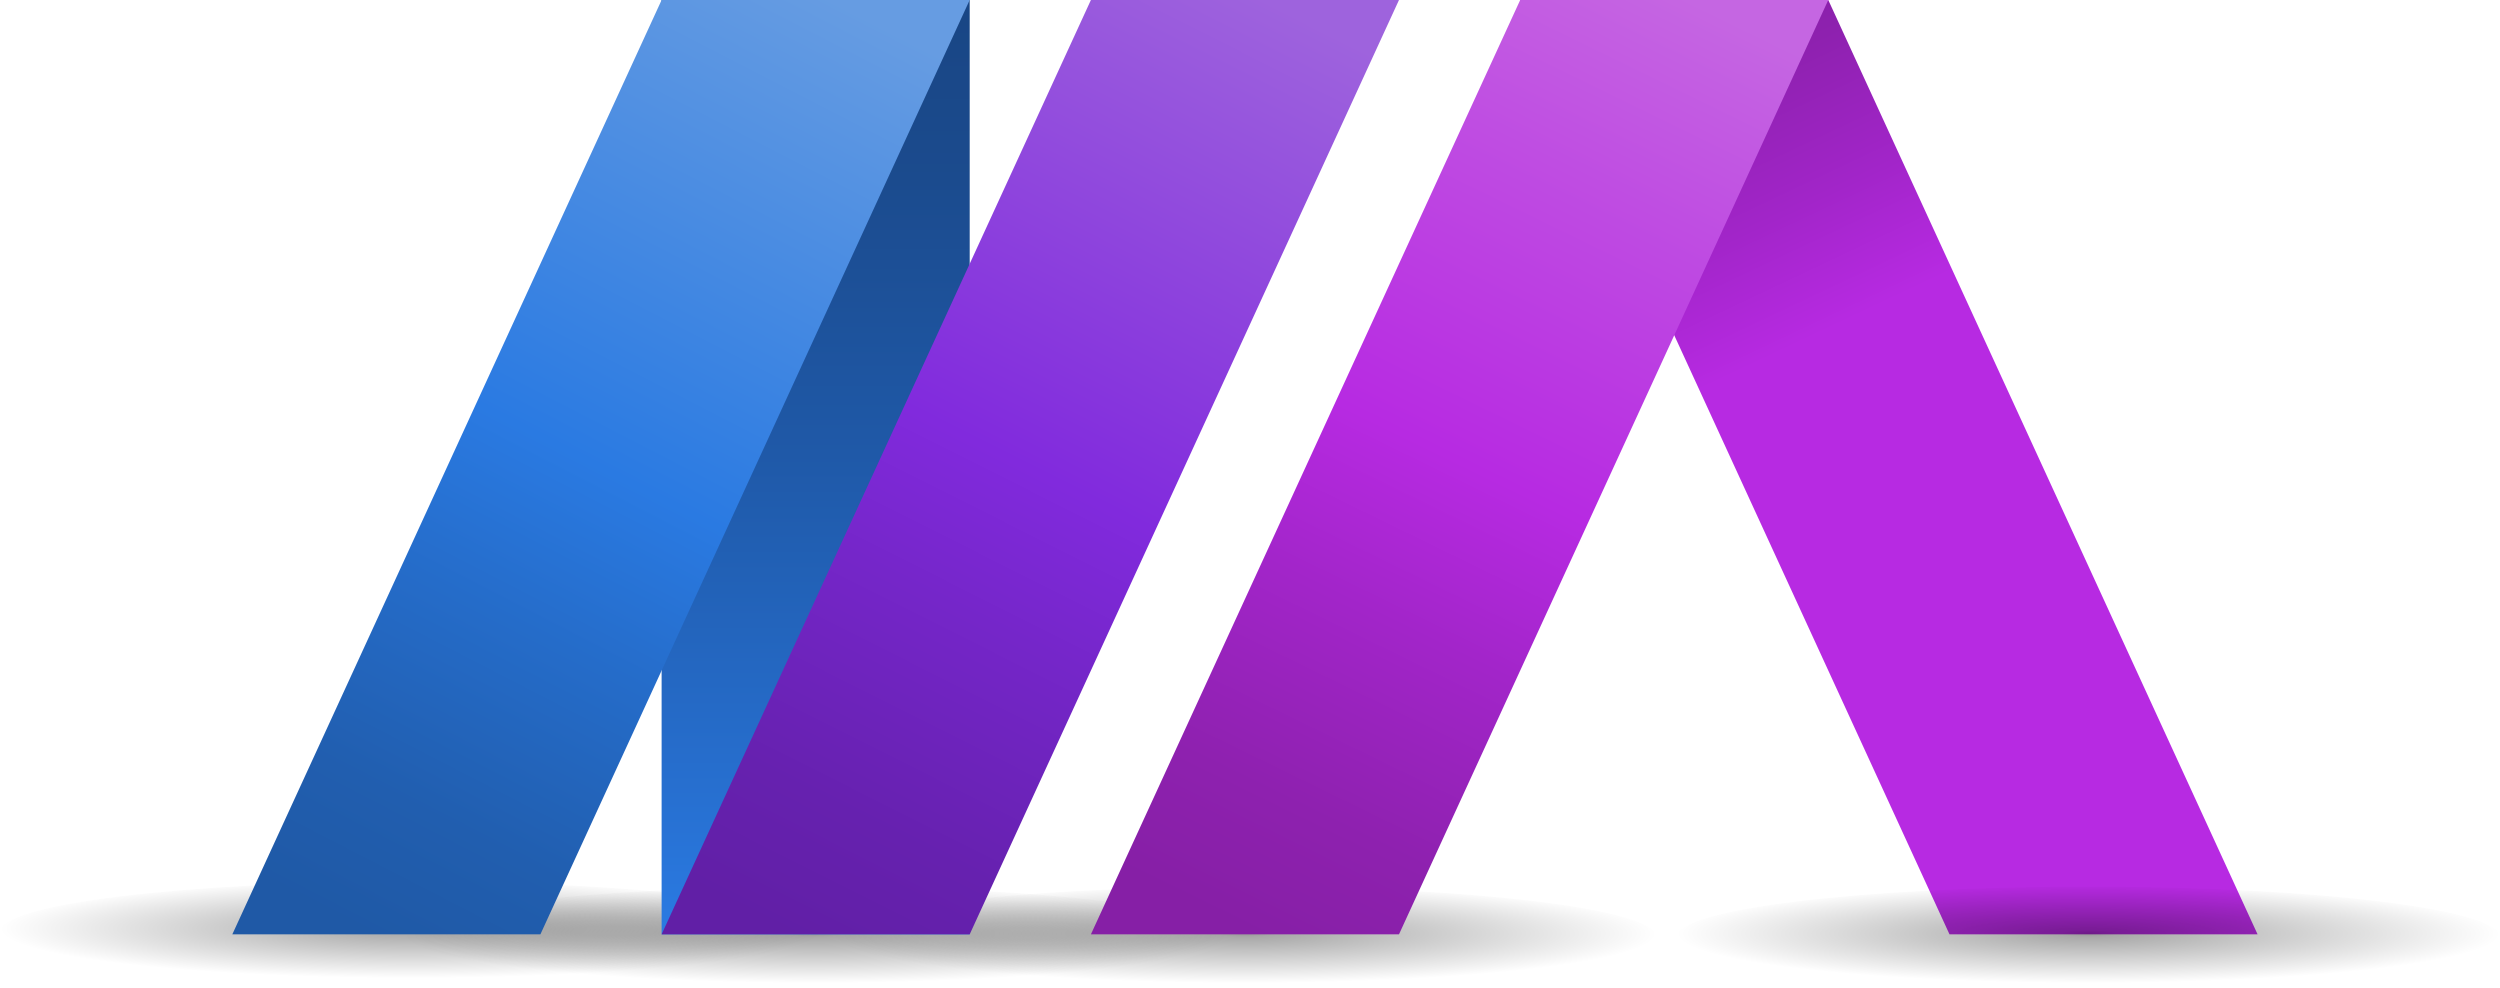
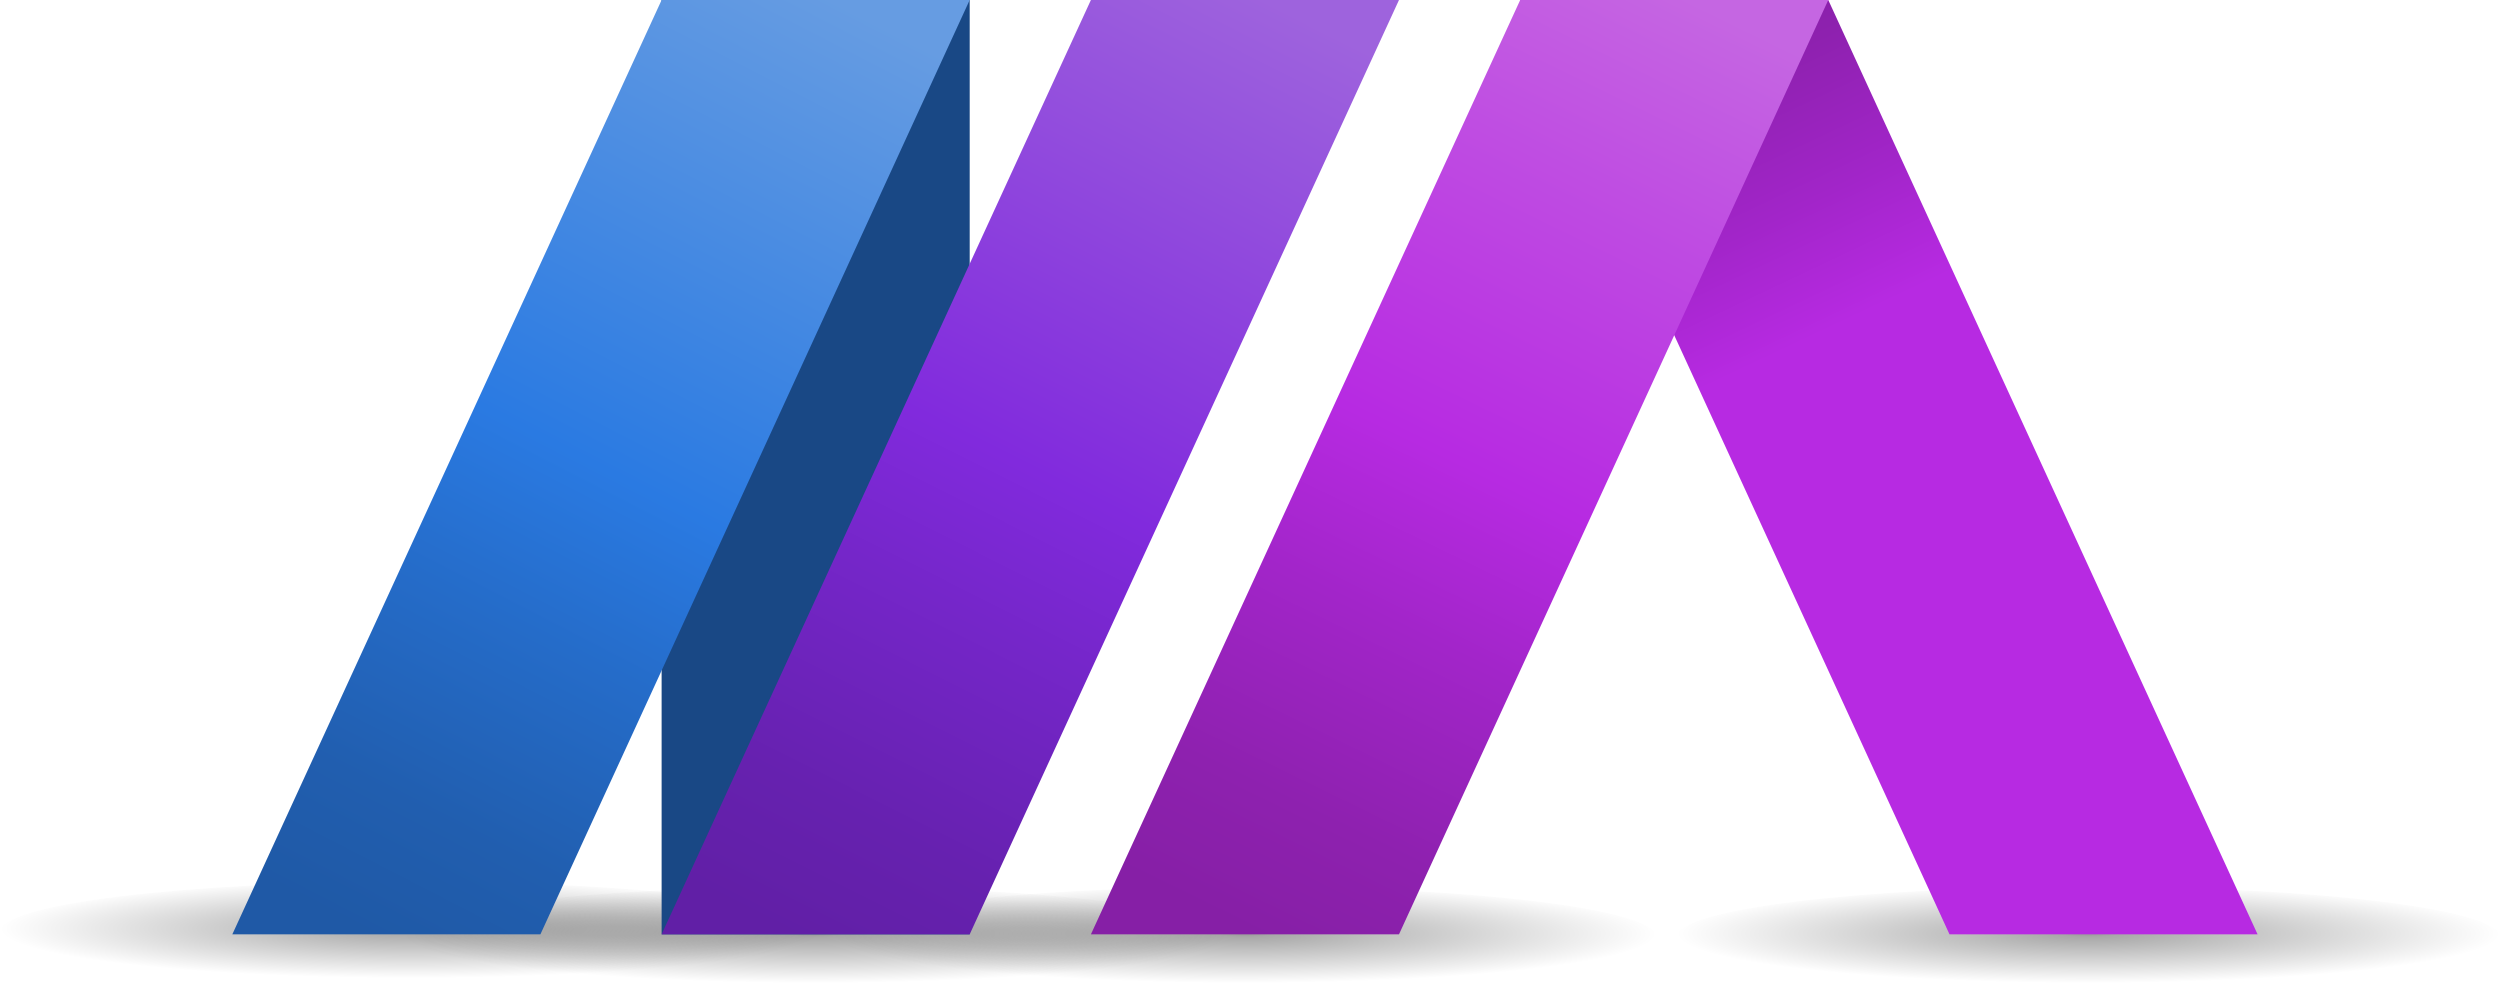
<svg xmlns="http://www.w3.org/2000/svg" xmlns:xlink="http://www.w3.org/1999/xlink" id="Calque_1" data-name="Calque 1" viewBox="0 0 495 195.44">
  <defs>
-     <style>.cls-1{fill:url(#Dégradé_sans_nom_281);}.cls-2{fill:url(#Dégradé_sans_nom_281-2);}.cls-3{fill:url(#Dégradé_sans_nom_281-3);}.cls-4{fill:url(#Dégradé_sans_nom_291);}.cls-5{fill:url(#Dégradé_sans_nom_126);}.cls-6{fill:url(#Dégradé_sans_nom_117);}.cls-7{fill:url(#Dégradé_sans_nom_301);}.cls-8{fill:url(#Dégradé_sans_nom_132);}.cls-9{fill:url(#Dégradé_sans_nom_281-4);}</style>
-     <radialGradient id="Dégradé_sans_nom_281" cx="81.5" cy="321.3" r="81.5" gradientTransform="translate(0 145.32) scale(1 0.12)" gradientUnits="userSpaceOnUse">
+     <style>.cls-1{fill:url(#Dégradé_sans_nom_281);}.cls-2{fill:url(#Dégradé_sans_nom_281-2);}.cls-3{fill:url(#Dégradé_sans_nom_281-3);}.cls-4{fill:url(#Dégradé_sans_nom_281-4);}.cls-5{fill:#194885;}.cls-6{fill:url(#Dégradé_sans_nom_126);}.cls-7{fill:url(#Dégradé_sans_nom_117);}.cls-8{fill:url(#Dégradé_sans_nom_301);}.cls-9{fill:url(#Dégradé_sans_nom_132);}</style>
+     <radialGradient id="Dégradé_sans_nom_281" cx="413.5" cy="329.5" r="81.5" gradientTransform="translate(0 145.32) scale(1 0.12)" gradientUnits="userSpaceOnUse">
      <stop offset="0" stop-opacity="0.4" />
      <stop offset="0.07" stop-opacity="0.34" />
      <stop offset="1" stop-opacity="0" />
    </radialGradient>
-     <radialGradient id="Dégradé_sans_nom_281-2" cx="161.5" cy="329.5" r="81.5" xlink:href="#Dégradé_sans_nom_281" />
-     <radialGradient id="Dégradé_sans_nom_281-3" cx="246.5" cy="329.5" r="81.5" xlink:href="#Dégradé_sans_nom_281" />
-     <linearGradient id="Dégradé_sans_nom_291" x1="161.5" y1="3.27" x2="161.5" y2="183.87" gradientUnits="userSpaceOnUse">
-       <stop offset="0" stop-color="#194685" />
-       <stop offset="0.18" stop-color="#1b4b8e" />
-       <stop offset="0.48" stop-color="#1f59a8" />
-       <stop offset="0.86" stop-color="#2770d1" />
-       <stop offset="1" stop-color="#2a7ae2" />
-     </linearGradient>
+     <radialGradient id="Dégradé_sans_nom_281-2" cx="81.5" cy="321.3" r="81.5" xlink:href="#Dégradé_sans_nom_281" />
+     <radialGradient id="Dégradé_sans_nom_281-3" cx="161.5" cy="329.5" r="81.5" xlink:href="#Dégradé_sans_nom_281" />
+     <radialGradient id="Dégradé_sans_nom_281-4" cx="246.5" cy="329.5" r="81.5" xlink:href="#Dégradé_sans_nom_281" />
    <linearGradient id="Dégradé_sans_nom_126" x1="157.18" y1="185.66" x2="250.55" y2="-0.12" gradientUnits="userSpaceOnUse">
      <stop offset="0" stop-color="#611fa6" />
      <stop offset="0.13" stop-color="#6621af" />
      <stop offset="0.35" stop-color="#7526c9" />
      <stop offset="0.5" stop-color="#812add" />
      <stop offset="0.89" stop-color="#9756dd" />
      <stop offset="1" stop-color="#9e63dd" />
    </linearGradient>
    <linearGradient id="Dégradé_sans_nom_117" x1="71.55" y1="184.55" x2="166.34" y2="0.66" gradientUnits="userSpaceOnUse">
      <stop offset="0" stop-color="#1f59a6" />
      <stop offset="0.13" stop-color="#215eaf" />
      <stop offset="0.33" stop-color="#256cc9" />
      <stop offset="0.5" stop-color="#2a7ae2" />
      <stop offset="1" stop-color="#669ce2" />
    </linearGradient>
    <linearGradient id="Dégradé_sans_nom_301" x1="331.56" y1="2.78" x2="419.06" y2="187.78" gradientUnits="userSpaceOnUse">
      <stop offset="0" stop-color="#861fa6" />
      <stop offset="0.08" stop-color="#8e21af" />
      <stop offset="0.22" stop-color="#a225c9" />
      <stop offset="0.34" stop-color="#b72ae2" />
    </linearGradient>
    <linearGradient id="Dégradé_sans_nom_132" x1="244.7" y1="183.21" x2="334.27" y2="-0.2" gradientUnits="userSpaceOnUse">
      <stop offset="0" stop-color="#861fa6" />
      <stop offset="0.13" stop-color="#8e21af" />
      <stop offset="0.33" stop-color="#a225c9" />
      <stop offset="0.5" stop-color="#b72ae2" />
      <stop offset="0.8" stop-color="#bf4de2" />
      <stop offset="1" stop-color="#c566e2" />
    </linearGradient>
-     <radialGradient id="Dégradé_sans_nom_281-4" cx="413.5" cy="329.5" r="81.5" xlink:href="#Dégradé_sans_nom_281" />
  </defs>
-   <ellipse class="cls-1" cx="81.5" cy="184.5" rx="81.5" ry="9.94" />
-   <ellipse class="cls-2" cx="161.5" cy="185.5" rx="81.5" ry="9.94" />
-   <ellipse class="cls-3" cx="246.5" cy="185.5" rx="81.5" ry="9.94" />
-   <rect class="cls-4" x="131" width="61" height="185" />
-   <polygon class="cls-5" points="277 0 216 0 131 185 192 185 277 0" />
-   <polygon class="cls-6" points="192 0 131 0 46 185 107 185 192 0" />
-   <polygon class="cls-7" points="301 0 362 0 447 185 386 185 301 0" />
-   <polygon class="cls-8" points="362 0 301 0 216 185 277 185 362 0" />
-   <ellipse class="cls-9" cx="413.5" cy="185.5" rx="81.5" ry="9.94" />
+   <ellipse class="cls-1" cx="413.5" cy="185.5" rx="81.5" ry="9.94" />
+   <ellipse class="cls-2" cx="81.5" cy="184.5" rx="81.5" ry="9.94" />
+   <ellipse class="cls-3" cx="161.5" cy="185.5" rx="81.5" ry="9.94" />
+   <ellipse class="cls-4" cx="246.5" cy="185.5" rx="81.5" ry="9.94" />
+   <rect class="cls-5" x="131" width="61" height="185" />
+   <polygon class="cls-6" points="277 0 216 0 131 185 192 185 277 0" />
+   <polygon class="cls-7" points="192 0 131 0 46 185 107 185 192 0" />
+   <polygon class="cls-8" points="301 0 362 0 447 185 386 185 301 0" />
+   <polygon class="cls-9" points="362 0 301 0 216 185 277 185 362 0" />
</svg>
